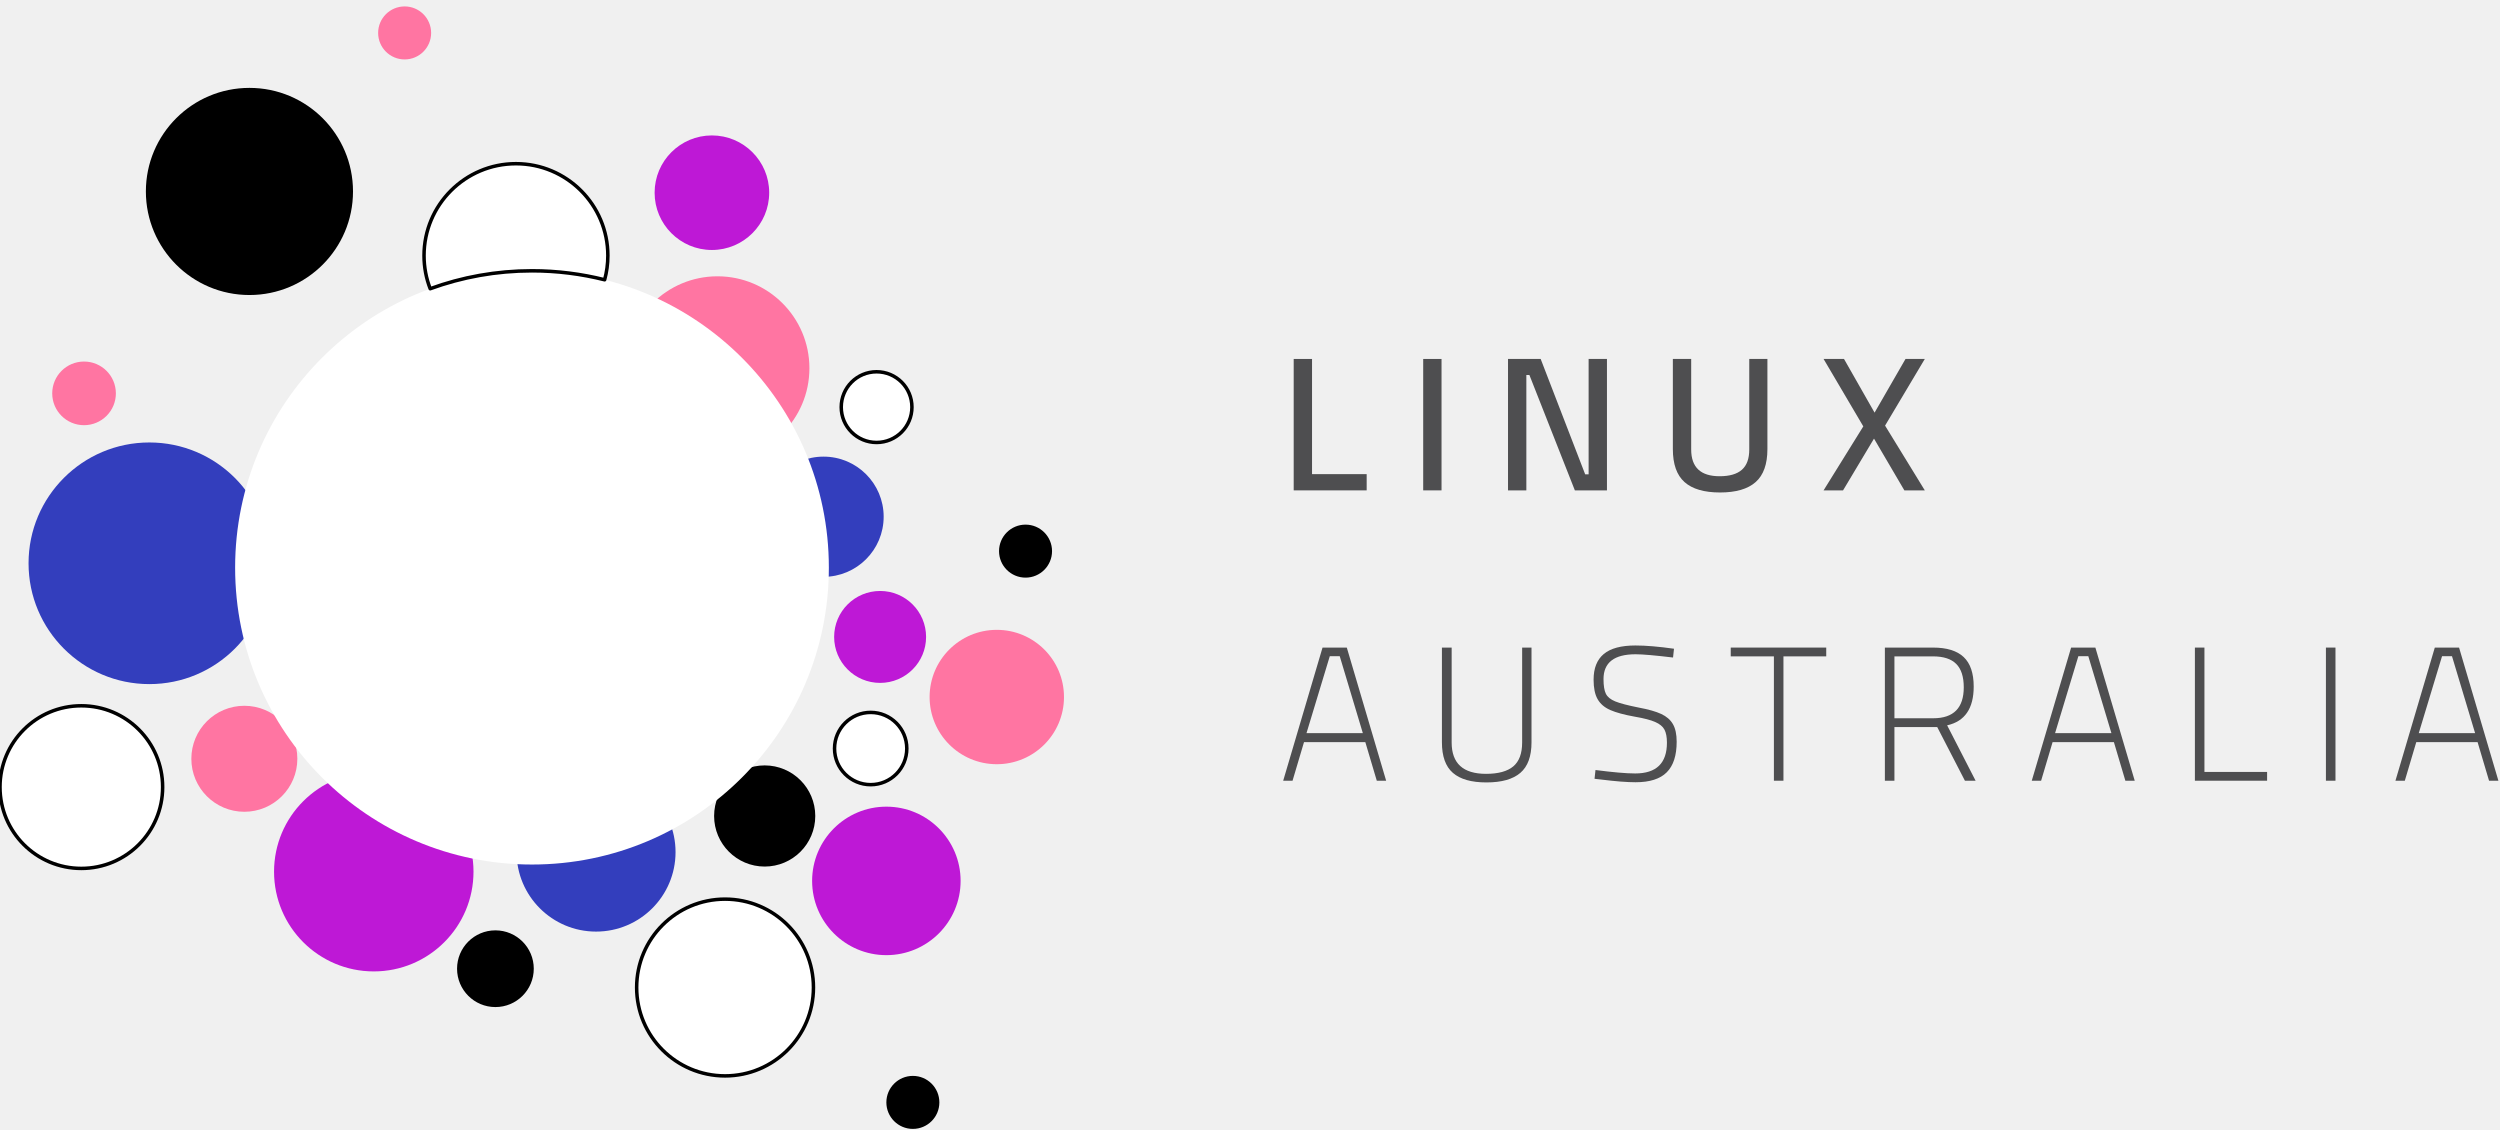
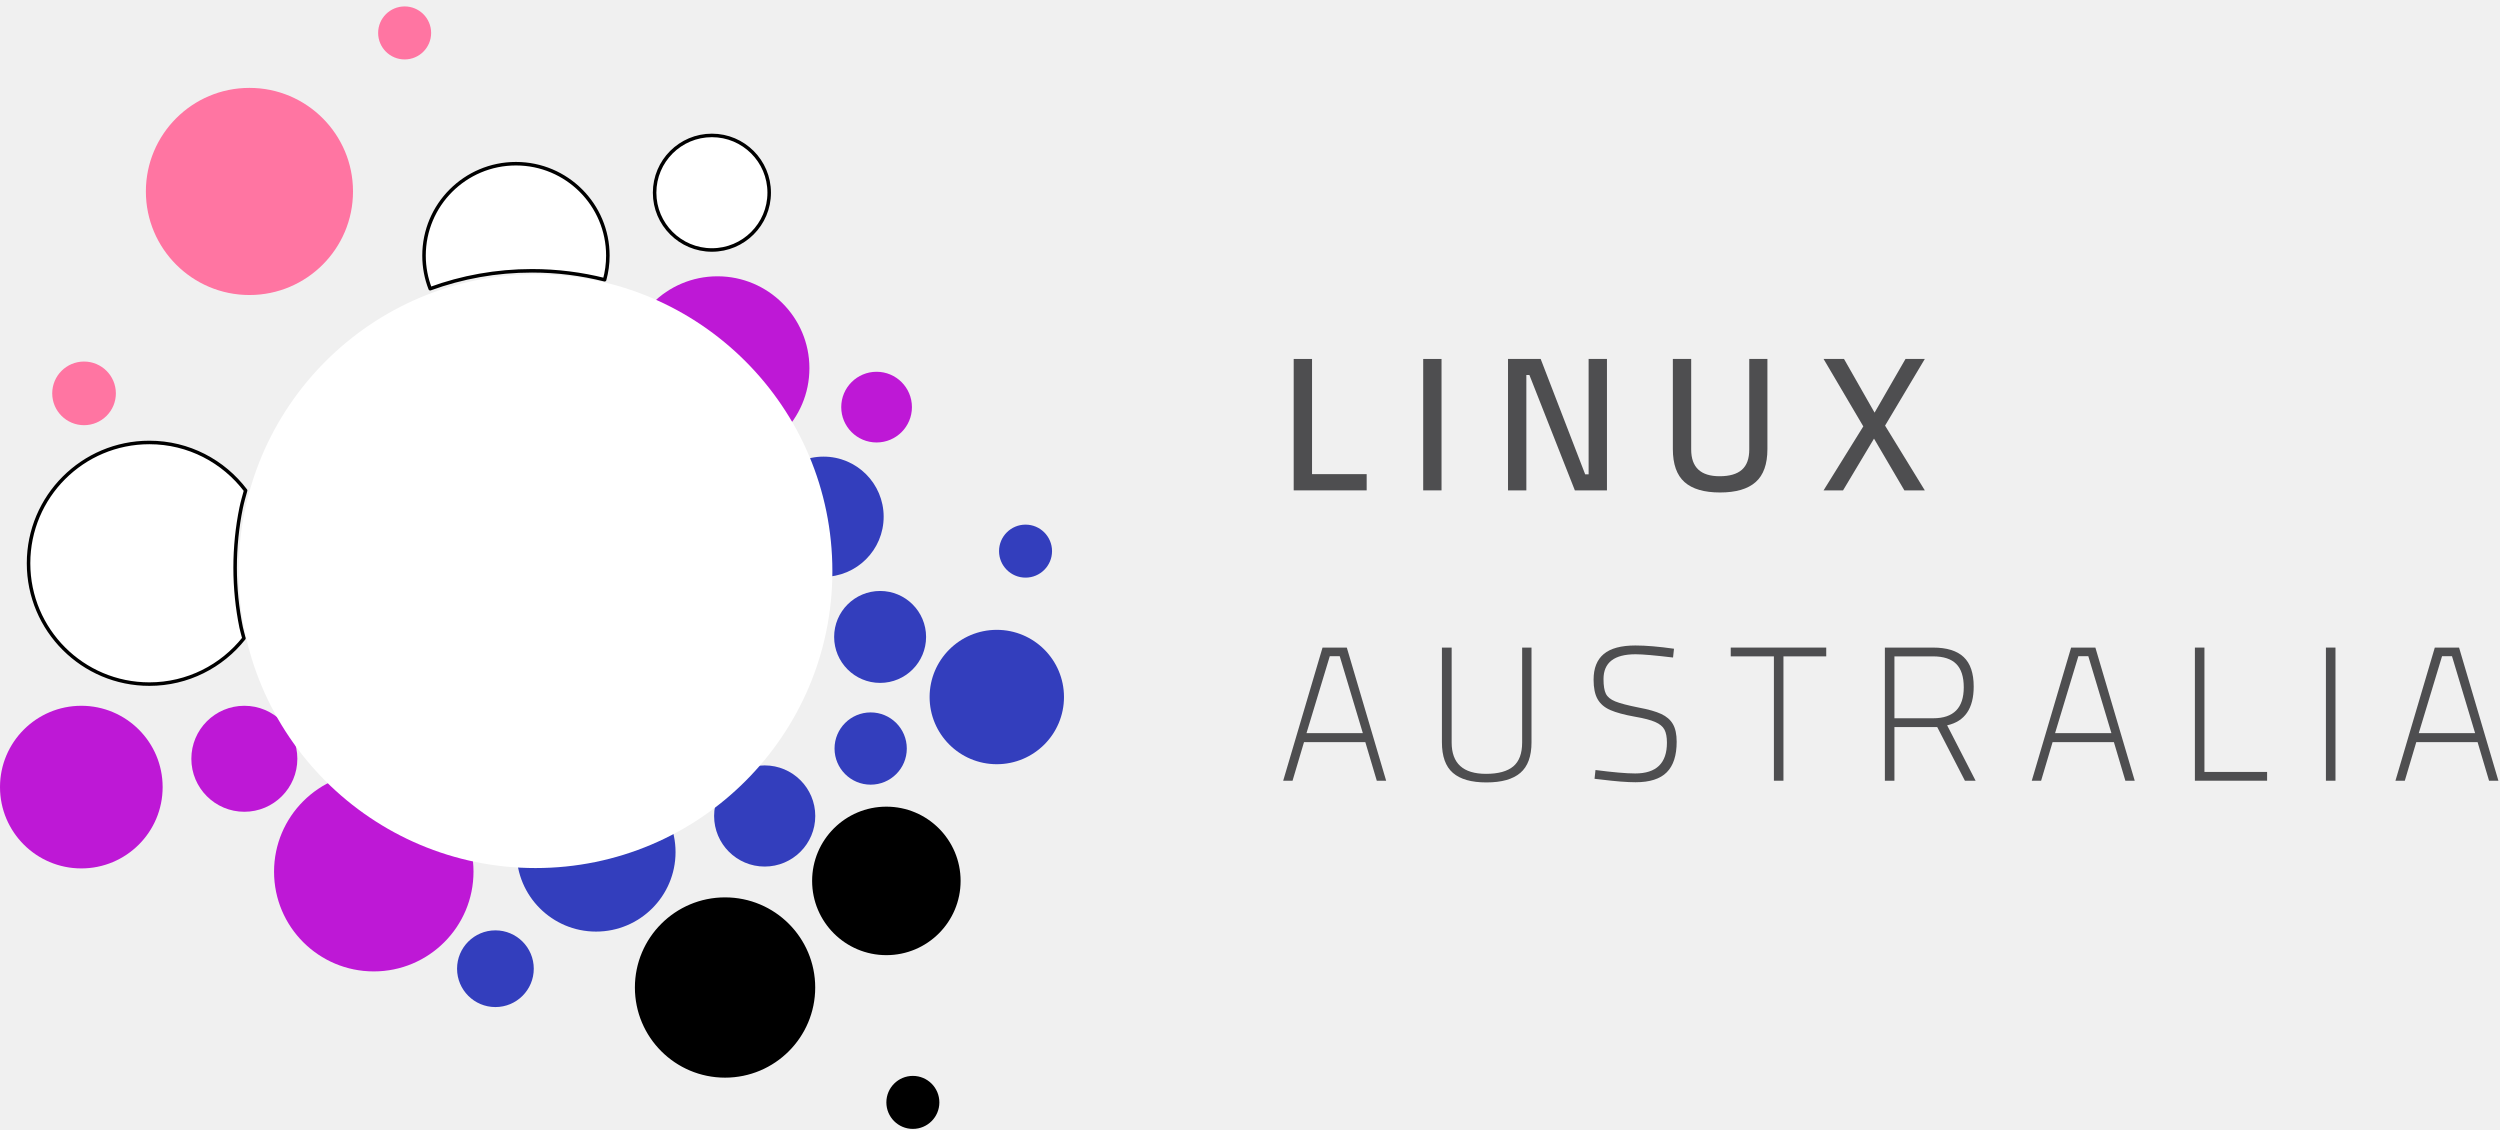
<svg xmlns="http://www.w3.org/2000/svg" width="100%" height="100%" viewBox="0 0 1421 642" version="1.1" xml:space="preserve" style="fill-rule:evenodd;clip-rule:evenodd;stroke-linejoin:round;stroke-miterlimit:1.414;" id="svg1045">
  <defs id="defs1049">
        
        
        
        
        
        
        
        
        
        
        
        
        
        
        
        
        
        
        
        
        
        
        
        
        
        
        
        
        
        
        
        
        
        
        
        
        
        
        
        
        
        
        
        
        
    </defs>
-   <path id="path953" style="fill:#ad0d94;fill-rule:nonzero;stroke-width:4.167" d="m 391.738,269.592 c 13.321,0 24.117,10.792 24.117,24.117 0,13.313 -10.796,24.113 -24.117,24.113 -13.321,0 -24.117,-10.8 -24.117,-24.113 0,-13.325 10.796,-24.117 24.117,-24.117 z" />
  <path id="path955" style="fill:#333ebd;fill-rule:nonzero;stroke-width:0.945;stroke:none;stroke-opacity:1;stroke-miterlimit:1.414;stroke-dasharray:none" d="m 468.109,259.546 c 18.871,0 34.163,15.292 34.163,34.158 0,18.867 -15.292,34.167 -34.163,34.167 -18.867,0 -34.163,-15.3 -34.163,-34.167 0,-18.867 15.296,-34.158 34.163,-34.158 z" />
-   <path id="path957" style="fill:#be18d6;fill-rule:nonzero;stroke-width:4.167" d="m 500.263,335.904 c 14.421,0 26.125,11.692 26.125,26.129 0,14.429 -11.704,26.129 -26.125,26.129 -14.433,0 -26.138,-11.7 -26.138,-26.129 0,-14.438 11.704,-26.129 26.138,-26.129 z" />
-   <path id="path959" style="fill:#ffffff;fill-rule:nonzero;stroke-width:2;stroke:#000000;stroke-opacity:1;stroke-miterlimit:1.414;stroke-dasharray:none" d="m 498.25,211.313 c 11.096,0 20.092,8.996 20.092,20.096 0,11.096 -8.996,20.092 -20.092,20.092 -11.1,0 -20.092,-8.996 -20.092,-20.092 0,-11.1 8.992,-20.096 20.092,-20.096 z" />
-   <path id="path961" style="fill:#ff75a2;fill-rule:nonzero;stroke-width:0.945;stroke:none;stroke-opacity:1;stroke-miterlimit:1.414;stroke-dasharray:none" d="m 407.817,157.05 c 28.854,0 52.254,23.392 52.254,52.25 0,28.854 -23.4,52.25 -52.254,52.25 -28.858,0 -52.254,-23.396 -52.254,-52.25 0,-28.858 23.396,-52.25 52.254,-52.25 z" />
-   <path id="path963" style="fill:#ad0d94;fill-rule:nonzero;stroke-width:4.167" d="m 329.438,217.342 c 9.992,0 18.092,8.092 18.092,18.083 0,9.988 -8.1,18.088 -18.092,18.088 -9.983,0 -18.083,-8.1 -18.083,-18.088 0,-9.992 8.1,-18.083 18.083,-18.083 z" />
+   <path id="path957" style="fill:#333ebd;fill-rule:nonzero;stroke-width:4.167;fill-opacity:1" d="m 500.263,335.904 c 14.421,0 26.125,11.692 26.125,26.129 0,14.429 -11.704,26.129 -26.125,26.129 -14.433,0 -26.138,-11.7 -26.138,-26.129 0,-14.438 11.704,-26.129 26.138,-26.129 z" />
+   <path id="path959" style="fill:#be18d6;fill-rule:nonzero;stroke-width:2;stroke:none;stroke-opacity:1;stroke-miterlimit:1.414;stroke-dasharray:none;fill-opacity:1" d="m 498.25,211.313 c 11.096,0 20.092,8.996 20.092,20.096 0,11.096 -8.996,20.092 -20.092,20.092 -11.1,0 -20.092,-8.996 -20.092,-20.092 0,-11.1 8.992,-20.096 20.092,-20.096 z" />
+   <path id="path961" style="fill:#be18d6;fill-rule:nonzero;stroke-width:0.945;stroke:none;stroke-opacity:1;stroke-miterlimit:1.414;stroke-dasharray:none;fill-opacity:1" d="m 407.817,157.05 c 28.854,0 52.254,23.392 52.254,52.25 0,28.854 -23.4,52.25 -52.254,52.25 -28.858,0 -52.254,-23.396 -52.254,-52.25 0,-28.858 23.396,-52.25 52.254,-52.25 z" />
  <path id="path965" style="fill:#ff75a2;fill-rule:nonzero;stroke-width:4.167" d="m 47.771,205.5 c 9.988,0 18.092,8.1 18.092,18.096 0,9.983 -8.104,18.083 -18.092,18.083 -9.992,0 -18.088,-8.1 -18.088,-18.083 0,-9.996 8.096,-18.096 18.088,-18.096 z" />
-   <path id="path967" style="fill:#ff75a2;fill-rule:nonzero;stroke-width:4.167" d="m 566.575,358 c 21.1,0 38.196,17.104 38.196,38.188 0,21.096 -17.096,38.192 -38.196,38.192 -21.079,0 -38.188,-17.096 -38.188,-38.192 0,-21.083 17.108,-38.188 38.188,-38.188 z" />
-   <path id="path969" style="fill:#be18d6;fill-rule:nonzero;stroke-width:4.167" d="m 404.646,76.975 c 17.979,0 32.563,14.575 32.563,32.558 0,17.979 -14.583,32.558 -32.563,32.558 -17.983,0 -32.563,-14.579 -32.563,-32.558 0,-17.983 14.579,-32.558 32.563,-32.558 z" />
-   <path id="path973" style="fill:#ad0d94;fill-rule:nonzero;stroke-width:4.167" d="m 275.179,225.379 c 7.763,0 14.063,6.3 14.063,14.063 0,7.775 -6.3,14.071 -14.063,14.071 -7.775,0 -14.071,-6.296 -14.071,-14.071 0,-7.763 6.296,-14.063 14.071,-14.063 z" />
-   <path id="path975" style="fill:#ffffff;fill-rule:nonzero;stroke-width:2;stroke:#000000;stroke-opacity:1;stroke-miterlimit:1.414;stroke-dasharray:none" d="m 46.217,401.167 c 25.529,0 46.229,20.692 46.229,46.221 0,25.525 -20.7,46.221 -46.229,46.221 C 20.688,493.609 0,472.913 0,447.388 0,421.859 20.688,401.167 46.217,401.167 Z" />
-   <path id="path977" style="fill:#000000;fill-rule:nonzero;stroke-width:0.945;stroke:none;stroke-opacity:1;stroke-miterlimit:1.414;stroke-dasharray:none" d="m 141.783,49.954 c 32.517,0 58.867,26.358 58.867,58.867 0,32.508 -26.35,58.871 -58.867,58.871 -32.508,0 -58.867,-26.363 -58.867,-58.871 0,-32.508 26.358,-58.867 58.867,-58.867 z" />
-   <path id="path979" style="fill:#ad0d94;fill-rule:nonzero;stroke-width:4.167" d="m 190.338,290.829 c 8.429,0 15.263,6.833 15.263,15.263 0,8.429 -6.833,15.263 -15.263,15.263 -8.429,0 -15.263,-6.833 -15.263,-15.263 0,-8.429 6.833,-15.263 15.263,-15.263 z" />
-   <path id="path981" style="fill:#333ebd;fill-rule:nonzero;stroke-width:4.167" d="m 84.9,251.496 c 37.929,0 68.671,30.742 68.671,68.671 0,37.929 -30.742,68.679 -68.671,68.679 -37.929,0 -68.671,-30.75 -68.671,-68.679 0,-37.929 30.742,-68.671 68.671,-68.671 z" />
-   <path id="path983" style="fill:#be18d6;fill-rule:nonzero;stroke-width:0.945;stroke:none;stroke-opacity:1;stroke-miterlimit:1.414;stroke-dasharray:none" d="m 503.817,458.505 c 23.3,0 42.192,18.896 42.192,42.2 0,23.308 -18.892,42.204 -42.192,42.204 -23.317,0 -42.208,-18.896 -42.208,-42.204 0,-23.304 18.892,-42.2 42.208,-42.2 z" />
-   <path id="path985" style="fill:#ffffff;fill-rule:nonzero;stroke-width:2;stroke:#000000;stroke-opacity:1;stroke-miterlimit:1.414;stroke-dasharray:none" d="m 412.121,511.067 c 27.746,0 50.246,22.492 50.246,50.233 0,27.746 -22.5,50.238 -50.246,50.238 -27.746,0 -50.246,-22.492 -50.246,-50.238 0,-27.742 22.5,-50.233 50.246,-50.233 z" />
+   <path id="path967" style="fill:#333ebd;fill-rule:nonzero;stroke-width:4.167;fill-opacity:1" d="m 566.575,358 c 21.1,0 38.196,17.104 38.196,38.188 0,21.096 -17.096,38.192 -38.196,38.192 -21.079,0 -38.188,-17.096 -38.188,-38.192 0,-21.083 17.108,-38.188 38.188,-38.188 z" />
+   <path id="path969" style="fill:#ffffff;fill-rule:nonzero;stroke-width:2;stroke:#000000;stroke-opacity:1;stroke-miterlimit:1.414;stroke-dasharray:none" d="m 404.646,76.975 c 17.979,0 32.563,14.575 32.563,32.558 0,17.979 -14.583,32.558 -32.563,32.558 -17.983,0 -32.563,-14.579 -32.563,-32.558 0,-17.983 14.579,-32.558 32.563,-32.558 z" />
+   <path id="path975" style="fill:#be18d6;fill-rule:nonzero;stroke-width:2;stroke:none;stroke-opacity:1;stroke-miterlimit:1.414;stroke-dasharray:none;fill-opacity:1" d="m 46.217,401.167 c 25.529,0 46.229,20.692 46.229,46.221 0,25.525 -20.7,46.221 -46.229,46.221 C 20.688,493.609 0,472.913 0,447.388 0,421.859 20.688,401.167 46.217,401.167 Z" />
+   <path id="path977" style="fill:#ff75a2;fill-rule:nonzero;stroke-width:0.945;stroke:none;stroke-opacity:1;stroke-miterlimit:1.414;stroke-dasharray:none;fill-opacity:1" d="m 141.783,49.954 c 32.517,0 58.867,26.358 58.867,58.867 0,32.508 -26.35,58.871 -58.867,58.871 -32.508,0 -58.867,-26.363 -58.867,-58.871 0,-32.508 26.358,-58.867 58.867,-58.867 z" />
+   <path style="fill:#ffffff;fill-rule:nonzero;stroke-width:2;stroke:#000000;stroke-opacity:1;stroke-miterlimit:1.414;stroke-dasharray:none" d="M 139.611 278.787 C 127.074 262.236 107.268 251.496 84.9 251.496 C 46.971 251.496 16.229 282.237 16.229 320.166 C 16.229 358.095 46.971 388.846 84.9 388.846 C 106.696 388.846 126.079 378.663 138.658 362.828 C 138.154 360.765 137.502 358.762 137.074 356.67 C 135.95 351.178 135.094 345.587 134.518 339.914 C 133.942 334.242 133.646 328.487 133.646 322.662 C 133.646 316.838 133.942 311.083 134.518 305.41 C 135.094 299.738 135.95 294.148 137.074 288.656 C 137.76 285.305 138.73 282.063 139.611 278.787 z " id="path5189" />
+   <path id="path983" style="fill:#000000;fill-rule:nonzero;stroke-width:0.945;stroke:none;stroke-opacity:1;stroke-miterlimit:1.414;stroke-dasharray:none;fill-opacity:1" d="m 503.817,458.505 c 23.3,0 42.192,18.896 42.192,42.2 0,23.308 -18.892,42.204 -42.192,42.204 -23.317,0 -42.208,-18.896 -42.208,-42.204 0,-23.304 18.892,-42.2 42.208,-42.2 z" />
+   <path id="path985" style="fill:#000000;fill-rule:nonzero;stroke-width:2;stroke:#000000;stroke-opacity:1;stroke-miterlimit:1.414;stroke-dasharray:none;fill-opacity:1" d="m 412.121,511.067 c 27.746,0 50.246,22.492 50.246,50.233 0,27.746 -22.5,50.238 -50.246,50.238 -27.746,0 -50.246,-22.492 -50.246,-50.238 0,-27.742 22.5,-50.233 50.246,-50.233 z" />
  <path id="path987" style="fill:#be18d6;fill-rule:nonzero;stroke-width:4.167" d="m 212.454,438.796 c 31.304,0 56.683,25.375 56.683,56.679 0,31.3 -25.379,56.679 -56.683,56.679 -31.308,0 -56.683,-25.379 -56.683,-56.679 0,-31.304 25.375,-56.679 56.683,-56.679 z" />
-   <path id="path989" style="fill:#000000;fill-rule:nonzero;stroke-width:4.167" d="m 281.592,528.813 c 12.046,0 21.804,9.763 21.804,21.8 0,12.042 -9.758,21.804 -21.804,21.804 -12.038,0 -21.8,-9.762 -21.8,-21.804 0,-12.038 9.763,-21.8 21.8,-21.8 z" />
-   <path id="path991" style="fill:#ffffff;fill-rule:nonzero;stroke-width:2;stroke:#000000;stroke-opacity:1;stroke-miterlimit:1.414;stroke-dasharray:none" d="m 494.884,404.934 c 11.358,0 20.542,9.192 20.542,20.533 0,11.346 -9.183,20.538 -20.542,20.538 -11.338,0 -20.533,-9.192 -20.533,-20.538 0,-11.342 9.196,-20.533 20.533,-20.533 z" />
-   <path id="path993" style="fill:#000000;fill-rule:nonzero;stroke-width:4.167" d="m 434.642,435.055 c 15.879,0 28.758,12.875 28.758,28.754 0,15.875 -12.879,28.746 -28.758,28.746 -15.871,0 -28.742,-12.871 -28.742,-28.746 0,-15.879 12.871,-28.754 28.742,-28.754 z" />
-   <path id="path995" style="fill:#ad0d94;fill-rule:nonzero;stroke-width:4.167" d="m 347.009,398.088 c 8.321,0 15.063,6.746 15.063,15.067 0,8.308 -6.742,15.054 -15.063,15.054 -8.321,0 -15.067,-6.746 -15.067,-15.054 0,-8.321 6.746,-15.067 15.067,-15.067 z" />
-   <path id="path997" style="fill:#333ebd;fill-rule:nonzero;stroke-width:0.945;stroke:none;stroke-opacity:1;stroke-miterlimit:1.414;stroke-dasharray:none" d="m 338.8,439.163 c 24.958,0 45.179,20.229 45.179,45.175 0,24.954 -20.221,45.179 -45.179,45.179 -24.958,0 -45.183,-20.225 -45.183,-45.179 0,-24.946 20.225,-45.175 45.183,-45.175 z" />
-   <path id="path999" style="fill:#ad0d94;fill-rule:nonzero;stroke-width:4.167" d="m 270.334,415.888 c 10.588,0 19.171,8.583 19.171,19.167 0,10.579 -8.583,19.175 -19.171,19.175 -10.583,0 -19.167,-8.596 -19.167,-19.175 0,-10.583 8.583,-19.167 19.167,-19.167 z" />
-   <path id="path1001" style="fill:#ad0d94;fill-rule:nonzero;stroke-width:4.167" d="m 221.042,395.346 c 9.083,0 16.433,7.358 16.433,16.433 0,9.071 -7.35,16.433 -16.433,16.433 -9.067,0 -16.433,-7.362 -16.433,-16.433 0,-9.075 7.367,-16.433 16.433,-16.433 z" />
-   <path id="path1003" style="fill:#ad0d94;fill-rule:nonzero;stroke-width:4.167" d="m 186.817,340.579 c 9.833,0 17.8,7.967 17.8,17.796 0,9.838 -7.967,17.808 -17.8,17.808 -9.833,0 -17.804,-7.971 -17.804,-17.808 0,-9.829 7.971,-17.796 17.804,-17.796 z" />
-   <path id="path1005" style="fill:#ff75a2;fill-rule:nonzero;stroke-width:4.167" d="m 138.888,401.167 c 16.638,0 30.125,13.479 30.125,30.117 0,16.638 -13.488,30.129 -30.125,30.129 -16.638,0 -30.125,-13.492 -30.125,-30.129 0,-16.638 13.488,-30.117 30.125,-30.117 z" />
-   <path id="path1007" style="fill:#000000;fill-rule:nonzero;stroke-width:0.945;stroke:none;stroke-opacity:1;stroke-miterlimit:1.414;stroke-dasharray:none" d="m 582.921,298.196 c 8.321,0 15.058,6.746 15.058,15.067 0,8.317 -6.738,15.063 -15.058,15.063 -8.325,0 -15.067,-6.746 -15.067,-15.063 0,-8.321 6.742,-15.067 15.067,-15.067 z" />
+   <path id="path989" style="fill:#333ebd;fill-rule:nonzero;stroke-width:4.167;fill-opacity:1" d="m 281.592,528.813 c 12.046,0 21.804,9.763 21.804,21.8 0,12.042 -9.758,21.804 -21.804,21.804 -12.038,0 -21.8,-9.762 -21.8,-21.804 0,-12.038 9.763,-21.8 21.8,-21.8 z" />
+   <path id="path991" style="fill:#333ebd;fill-rule:nonzero;stroke-width:2;stroke:none;stroke-opacity:1;stroke-miterlimit:1.414;stroke-dasharray:none;fill-opacity:1" d="m 494.884,404.934 c 11.358,0 20.542,9.192 20.542,20.533 0,11.346 -9.183,20.538 -20.542,20.538 -11.338,0 -20.533,-9.192 -20.533,-20.538 0,-11.342 9.196,-20.533 20.533,-20.533 z" />
+   <path id="path993" style="fill:#333ebd;fill-rule:nonzero;stroke-width:4.167;fill-opacity:1" d="m 434.642,435.055 c 15.879,0 28.758,12.875 28.758,28.754 0,15.875 -12.879,28.746 -28.758,28.746 -15.871,0 -28.742,-12.871 -28.742,-28.746 0,-15.879 12.871,-28.754 28.742,-28.754 z" />
+   <path id="path997" style="fill:#333ebd;fill-rule:nonzero;stroke-width:0.945;stroke:none;stroke-opacity:1;stroke-miterlimit:1.414;stroke-dasharray:none;fill-opacity:1" d="m 338.8,439.163 c 24.958,0 45.179,20.229 45.179,45.175 0,24.954 -20.221,45.179 -45.179,45.179 -24.958,0 -45.183,-20.225 -45.183,-45.179 0,-24.946 20.225,-45.175 45.183,-45.175 z" />
+   <path id="path1005" style="fill:#be18d6;fill-rule:nonzero;stroke-width:4.167;fill-opacity:1" d="m 138.888,401.167 c 16.638,0 30.125,13.479 30.125,30.117 0,16.638 -13.488,30.129 -30.125,30.129 -16.638,0 -30.125,-13.492 -30.125,-30.129 0,-16.638 13.488,-30.117 30.125,-30.117 z" />
+   <path id="path1007" style="fill:#333ebd;fill-rule:nonzero;stroke-width:0.945;stroke:none;stroke-opacity:1;stroke-miterlimit:1.414;stroke-dasharray:none;fill-opacity:1" d="m 582.921,298.196 c 8.321,0 15.058,6.746 15.058,15.067 0,8.317 -6.738,15.063 -15.058,15.063 -8.325,0 -15.067,-6.746 -15.067,-15.063 0,-8.321 6.742,-15.067 15.067,-15.067 z" />
  <path id="path1009" style="fill:#ff75a2;fill-rule:nonzero;stroke-width:4.167" d="m 230,3.65 c 8.321,0 15.058,6.75 15.058,15.071 0,8.317 -6.738,15.063 -15.058,15.063 -8.321,0 -15.067,-6.746 -15.067,-15.063 0,-8.321 6.746,-15.071 15.067,-15.071 z" />
-   <path id="path1011" style="fill:#000000;fill-rule:nonzero;stroke-width:4.167" d="m 518.871,611.538 c 8.321,0 15.063,6.746 15.063,15.067 0,8.317 -6.742,15.063 -15.063,15.063 -8.321,0 -15.063,-6.746 -15.063,-15.063 0,-8.321 6.742,-15.067 15.063,-15.067 z" />
+   <path id="path1011" style="fill:#000000;fill-rule:nonzero;stroke-width:4.167;fill-opacity:1" d="m 518.871,611.538 c 8.321,0 15.063,6.746 15.063,15.067 0,8.317 -6.742,15.063 -15.063,15.063 -8.321,0 -15.063,-6.746 -15.063,-15.063 0,-8.321 6.742,-15.067 15.063,-15.067 z" />
  <path id="path1015" style="fill:#4e4e50;fill-rule:nonzero;stroke-width:4.167" d="m 776.813,269.5 v 9.229 h -41.479 v -74.7 h 10.425 v 65.471 z" />
  <rect id="rect1017" style="fill:#4e4e50;fill-rule:nonzero;stroke-width:4.167" height="74.7" width="10.421" y="204.029" x="808.946" />
  <path id="path1019" style="fill:#4e4e50;fill-rule:nonzero;stroke-width:4.167" d="m 913.392,204.029 v 74.7 H 895.151 L 869.313,213.154 h -1.738 v 65.575 h -10.421 v -74.7 h 18.563 l 25.3,65.583 h 1.954 v -65.583 z" />
  <path id="path1021" style="fill:#4e4e50;fill-rule:nonzero;stroke-width:4.167" d="m 957.472,274.004 c -4.412,-3.942 -6.621,-10.183 -6.621,-18.725 v -51.25 h 10.421 v 51.467 c 0,10.133 5.396,15.196 16.179,15.196 5.646,0 9.863,-1.229 12.646,-3.688 2.792,-2.458 4.183,-6.296 4.183,-11.508 v -51.467 h 10.317 v 51.25 c 0,8.542 -2.229,14.783 -6.679,18.725 -4.45,3.946 -11.2,5.921 -20.246,5.921 -9.05,0 -15.779,-1.975 -20.2,-5.921 z" />
  <path id="path1023" style="fill:#4e4e50;fill-rule:nonzero;stroke-width:4.167" d="m 1059.101,242.359 -22.583,-38.329 h 11.613 l 17.375,30.513 17.583,-30.513 h 10.971 l -22.587,37.896 22.587,36.804 h -11.621 l -17.258,-29.425 -17.592,29.425 h -11.071 z" />
  <path id="path1025" style="fill:#4e4e50;fill-rule:nonzero;stroke-width:4.167" d="m 761.501,372.971 h -5.646 l -13.246,43.754 h 32.029 z m 14.55,48.854 h -34.85 l -6.517,21.933 h -5.321 l 22.367,-75.675 h 13.792 l 22.363,75.675 h -5.321 z" />
  <path id="path1027" style="fill:#4e4e50;fill-rule:nonzero;stroke-width:4.167" d="m 825.83,439.309 c -4.167,-3.621 -6.242,-9.408 -6.242,-17.371 v -53.854 h 5.533 V 422.042 c 0,11.875 6.521,17.808 19.55,17.808 6.946,0 12.1,-1.408 15.471,-4.233 3.358,-2.825 5.046,-7.346 5.046,-13.575 v -53.958 h 5.321 v 53.854 c 0,7.963 -2.117,13.75 -6.354,17.371 -4.233,3.621 -10.654,5.425 -19.275,5.425 -8.533,0 -14.892,-1.804 -19.05,-5.425 z" />
  <path id="path1029" style="fill:#4e4e50;fill-rule:nonzero;stroke-width:4.167" d="m 910.247,443.109 -3.908,-0.438 0.537,-4.992 c 9.996,1.3 17.517,1.954 22.583,1.954 12.017,0 18.025,-5.829 18.025,-17.483 0,-3.179 -0.471,-5.658 -1.408,-7.433 -0.942,-1.771 -2.7,-3.221 -5.267,-4.342 -2.567,-1.125 -6.388,-2.117 -11.454,-2.987 -6.079,-1.087 -10.767,-2.354 -14.063,-3.8 -3.292,-1.446 -5.696,-3.508 -7.217,-6.192 -1.525,-2.671 -2.279,-6.367 -2.279,-11.071 0,-6.513 1.933,-11.379 5.804,-14.604 3.871,-3.217 9.863,-4.829 17.971,-4.829 5.933,0 13.242,0.617 21.929,1.846 l -0.542,4.996 c -10.275,-1.233 -17.371,-1.85 -21.279,-1.85 -12.158,0 -18.242,4.708 -18.242,14.117 0,3.763 0.454,6.55 1.354,8.358 0.908,1.812 2.7,3.258 5.379,4.346 2.679,1.083 7.092,2.242 13.246,3.471 5.496,1.017 9.771,2.225 12.813,3.638 3.038,1.413 5.267,3.35 6.675,5.813 1.417,2.458 2.117,5.787 2.117,9.988 0,7.817 -1.883,13.604 -5.646,17.367 -3.763,3.767 -9.663,5.646 -17.696,5.646 -4.85,0 -11.329,-0.504 -19.433,-1.517 z" />
  <path id="path1031" style="fill:#4e4e50;fill-rule:nonzero;stroke-width:4.167" d="m 1008.284,373.084 h -24.533 v -5 h 54.283 v 5 h -24.321 v 70.675 h -5.429 z" />
  <path id="path1033" style="fill:#4e4e50;fill-rule:nonzero;stroke-width:4.167" d="m 1098.83,408.259 c 11.579,0 17.375,-5.862 17.375,-17.592 0,-6.004 -1.433,-10.442 -4.292,-13.3 -2.858,-2.858 -7.258,-4.283 -13.192,-4.283 h -21.929 v 35.175 z m -27.467,-40.175 h 27.358 c 7.817,0 13.625,1.792 17.425,5.375 3.8,3.583 5.704,9.179 5.704,16.775 0,12.45 -5.033,19.8 -15.096,22.042 l 16.179,31.483 h -6.079 l -15.742,-30.508 h -24.321 v 30.508 h -5.429 z" />
  <path id="path1035" style="fill:#4e4e50;fill-rule:nonzero;stroke-width:4.167" d="m 1186.993,372.971 h -5.646 l -13.246,43.754 h 32.029 z m 14.546,48.854 h -34.846 l -6.521,21.933 h -5.317 l 22.367,-75.675 h 13.787 l 22.367,75.675 h -5.317 z" />
  <path id="path1037" style="fill:#4e4e50;fill-rule:nonzero;stroke-width:4.167" d="m 1288.618,438.767 v 4.992 h -41.042 v -75.675 h 5.429 v 70.683 z" />
  <rect id="rect1039" style="fill:#4e4e50;fill-rule:nonzero;stroke-width:4.167" height="75.675" width="5.429" y="368.084" x="1322.055" />
  <path id="path1041" style="fill:#4e4e50;fill-rule:nonzero;stroke-width:4.167" d="m 1393.709,372.971 h -5.642 l -13.246,43.754 h 32.029 z m 14.55,48.854 h -34.85 l -6.513,21.933 h -5.325 l 22.371,-75.675 h 13.787 l 22.363,75.675 h -5.317 z" />
-   <path id="path1013-6" style="clip-rule:evenodd;fill:#ffffff;fill-rule:nonzero;stroke-width:4.167;stroke-linejoin:round;stroke-miterlimit:1.414" d="m 302.384,491.4 c 93.192,0 168.738,-75.546 168.738,-168.738 0,-93.192 -75.546,-168.738 -168.738,-168.738 -93.192,0 -168.738,75.546 -168.738,168.738 0,93.192 75.546,168.738 168.738,168.738 z" />
  <path style="fill:#ffffff;fill-rule:nonzero;stroke-width:2;stroke:#000000;stroke-opacity:1;stroke-miterlimit:1.414;stroke-dasharray:none" d="M 293.264 93.047 C 264.409 93.047 241.018 116.439 241.018 145.297 C 241.018 151.931 242.267 158.27 244.523 164.109 C 262.57 157.522 282.056 153.926 302.383 153.926 C 316.628 153.926 330.458 155.7 343.672 159.023 C 344.861 154.647 345.508 150.049 345.508 145.297 C 345.508 116.439 322.122 93.047 293.264 93.047 z " id="path971" />
+   <path id="path1013-6-6" style="clip-rule:evenodd;fill:#ffffff;fill-rule:nonzero;stroke-width:4.167;stroke-linejoin:round;stroke-miterlimit:1.414" d="m 304.384,493.4 c 93.192,0 168.738,-75.546 168.738,-168.738 0,-93.192 -75.546,-168.738 -168.738,-168.738 -93.192,0 -168.738,75.546 -168.738,168.738 0,93.192 75.546,168.738 168.738,168.738 z" />
</svg>
